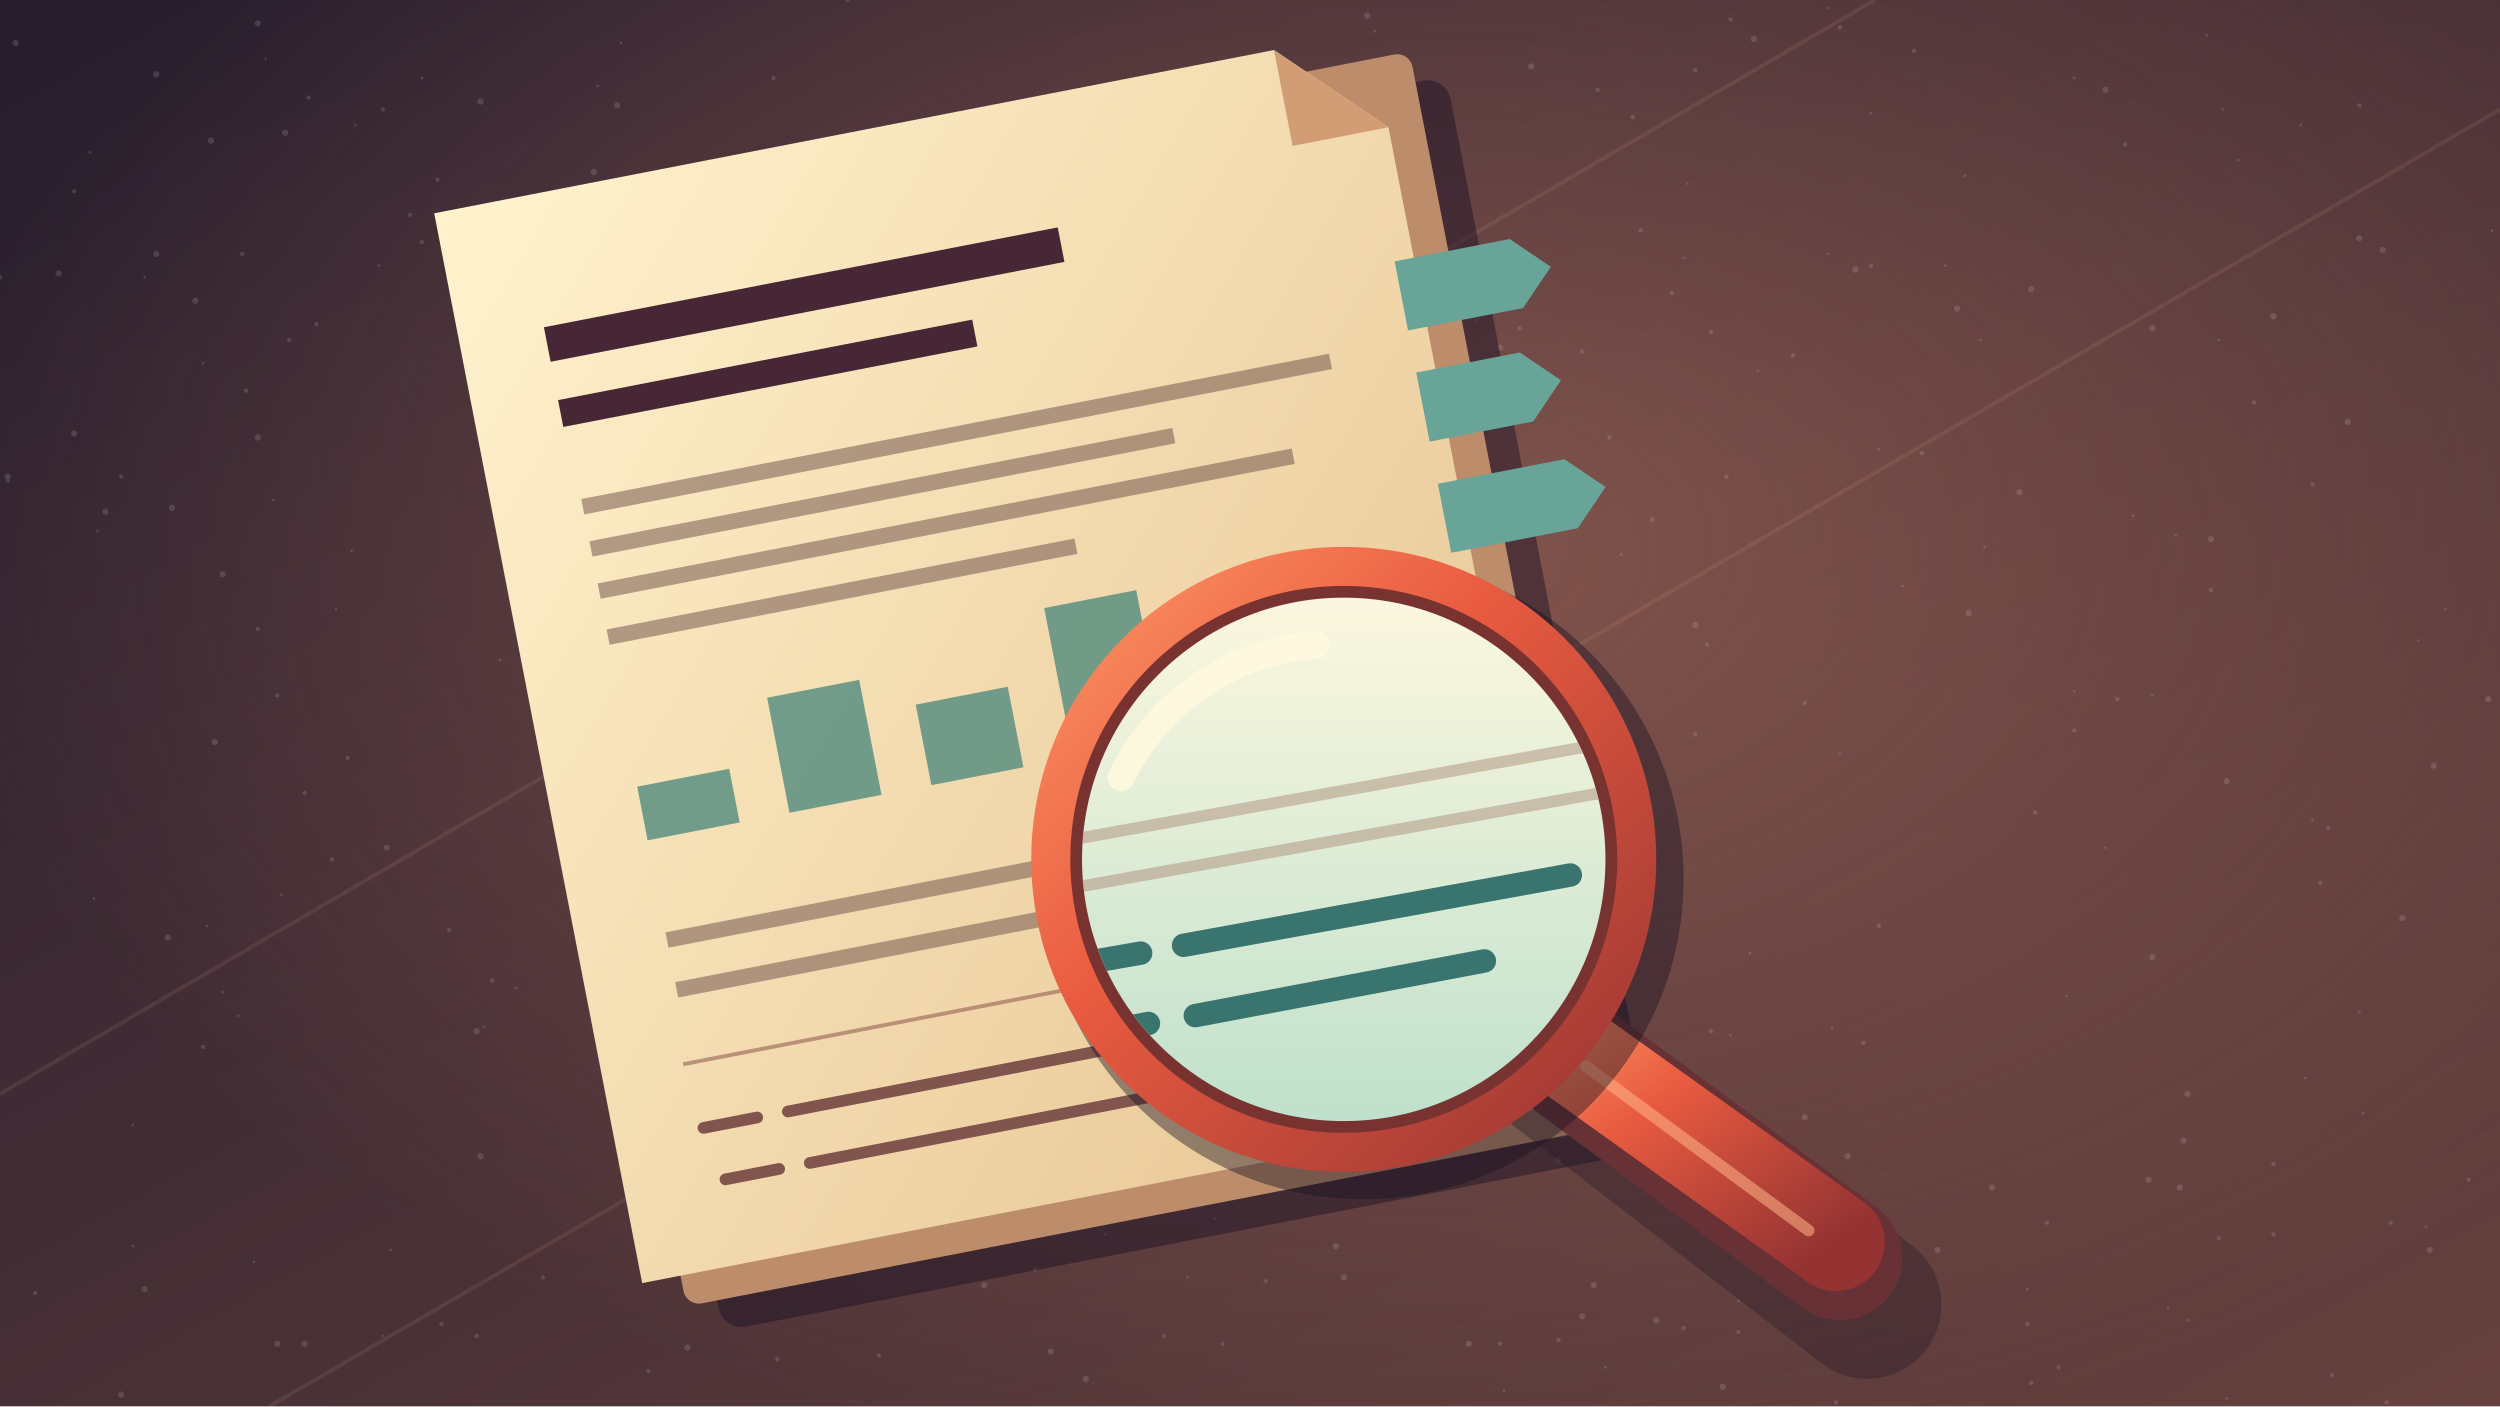
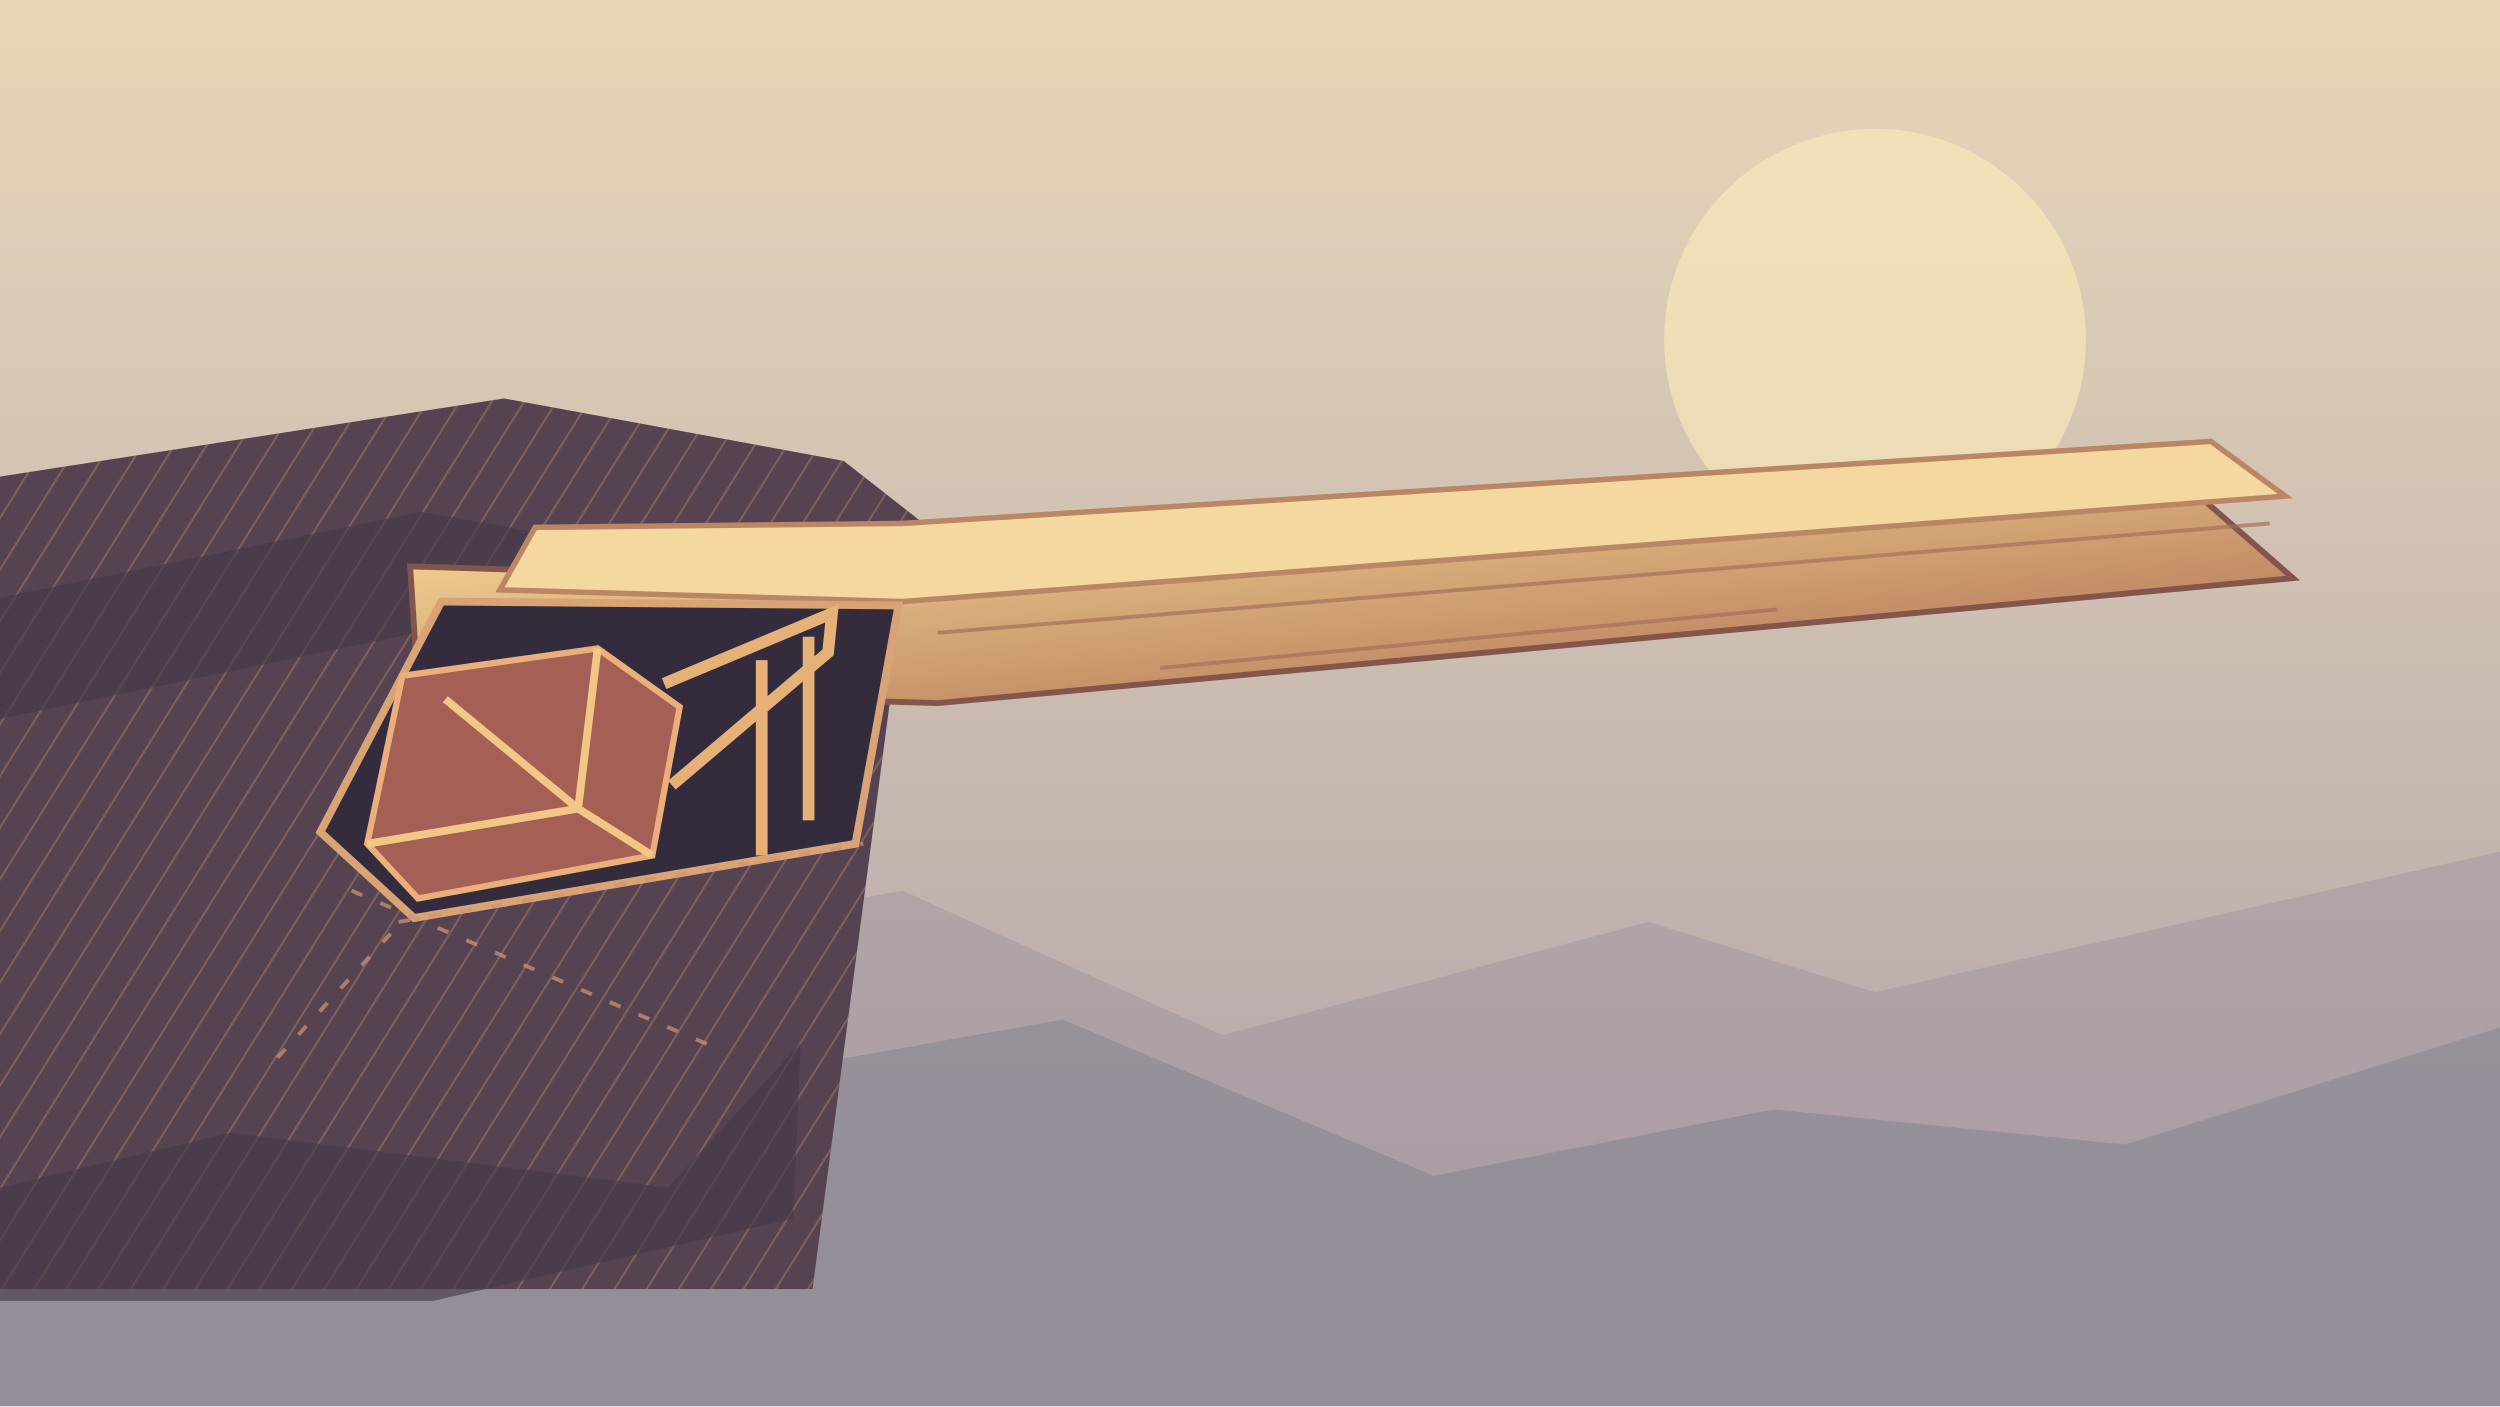
<svg xmlns="http://www.w3.org/2000/svg" width="100%" height="100%" viewBox="0 0 640 360" preserveAspectRatio="xMidYMid slice">
  <defs>
-     <linearGradient id="field" x2="1" y2="1">
-       <stop stop-color="#261d2d" />
-       <stop offset="1" stop-color="#66413e" />
+     <linearGradient id="air" x2="0" y2="1">
+       <stop stop-color="#e6d7b8" />
+       <stop offset="1" stop-color="#ae9faa" />
    </linearGradient>
-     <radialGradient id="light">
-       <stop stop-color="#c57d65" stop-opacity=".48" />
-       <stop offset="1" stop-color="#c57d65" stop-opacity="0" />
-     </radialGradient>
-     <linearGradient id="paper" x2="1" y2="1">
-       <stop stop-color="#fff3ce" />
-       <stop offset="1" stop-color="#e6c290" />
+     <linearGradient id="beam" x2="1" y2="1">
+       <stop stop-color="#fbdf9b" />
+       <stop offset="1" stop-color="#aa684e" />
    </linearGradient>
-     <linearGradient id="ring" x2="1" y2="1">
-       <stop stop-color="#ff9a67" />
-       <stop offset=".4" stop-color="#e95b40" />
-       <stop offset="1" stop-color="#943332" />
-     </linearGradient>
-     <linearGradient id="glass" x2="0" y2="1">
-       <stop stop-color="#fff8e0" />
-       <stop offset="1" stop-color="#bbdfcb" />
-     </linearGradient>
-     <clipPath id="lens">
-       <circle cx="344" cy="220" r="67" />
-     </clipPath>
+     <pattern id="hatch" width="7" height="7" patternTransform="rotate(32)" patternUnits="userSpaceOnUse">
+       <path d="M0 0v7" stroke="#cf996f" stroke-width="1.1" opacity=".32" />
+     </pattern>
  </defs>
-   <path d="M0 0h640v360H0z" fill="url(#field)" />
-   <ellipse cx="365" cy="140" rx="390" ry="240" fill="url(#light)" />
-   <g fill="#fff" opacity=".13">
-     <circle cx="128" cy="169" r="0.35" />
-     <circle cx="334" cy="131" r="0.35" />
-     <circle cx="195" cy="294" r="0.35" />
-     <circle cx="539" cy="23" r="0.8" />
-     <circle cx="463" cy="322" r="0.8" />
-     <circle cx="261" cy="133" r="0.55" />
-     <circle cx="365" cy="203" r="0.8" />
-     <circle cx="54" cy="36" r="0.8" />
-     <circle cx="405" cy="337" r="0.8" />
-     <circle cx="81" cy="83" r="0.55" />
-     <circle cx="123" cy="26" r="0.8" />
-     <circle cx="208" cy="262" r="0.55" />
-     <circle cx="428" cy="75" r="0.55" />
-     <circle cx="619" cy="164" r="0.35" />
-     <circle cx="240" cy="258" r="0.55" />
-     <circle cx="384" cy="89" r="0.8" />
-     <circle cx="222" cy="102" r="0.55" />
-     <circle cx="25" cy="136" r="0.35" />
-     <circle cx="492" cy="116" r="0.55" />
-     <circle cx="415" cy="142" r="0.35" />
-     <circle cx="448" cy="244" r="0.35" />
-     <circle cx="185" cy="57" r="0.55" />
-     <circle cx="520" cy="74" r="0.8" />
-     <circle cx="113" cy="339" r="0.55" />
-     <circle cx="253" cy="166" r="0.8" />
-     <circle cx="269" cy="264" r="0.8" />
-     <circle cx="99" cy="217" r="0.8" />
-     <circle cx="2" cy="123" r="0.55" />
-     <circle cx="148" cy="201" r="0.35" />
-     <circle cx="376" cy="344" r="0.8" />
-     <circle cx="434" cy="160" r="0.8" />
-     <circle cx="357" cy="132" r="0.8" />
-     <circle cx="519" cy="339" r="0.55" />
-     <circle cx="89" cy="194" r="0.55" />
-     <circle cx="78" cy="203" r="0.55" />
-     <circle cx="313" cy="116" r="0.35" />
-     <circle cx="37" cy="330" r="0.8" />
-     <circle cx="74" cy="87" r="0.55" />
-     <circle cx="450" cy="95" r="0.35" />
-     <circle cx="471" cy="7" r="0.55" />
-     <circle cx="71" cy="178" r="0.55" />
-     <circle cx="244" cy="158" r="0.35" />
-     <circle cx="100" cy="320" r="0.35" />
-     <circle cx="257" cy="217" r="0.35" />
-     <circle cx="424" cy="338" r="0.8" />
-     <circle cx="542" cy="179" r="0.55" />
-     <circle cx="91" cy="32" r="0.35" />
-     <circle cx="244" cy="176" r="0.35" />
-     <circle cx="496" cy="320" r="0.8" />
-     <circle cx="231" cy="242" r="0.35" />
-     <circle cx="621" cy="314" r="0.35" />
-     <circle cx="510" cy="304" r="0.8" />
-     <circle cx="566" cy="138" r="0.8" />
-     <circle cx="251" cy="165" r="0.35" />
-     <circle cx="243" cy="257" r="0.8" />
-     <circle cx="469" cy="263" r="0.35" />
-     <circle cx="432" cy="47" r="0.35" />
-     <circle cx="4" cy="11" r="0.8" />
-     <circle cx="577" cy="103" r="0.55" />
-     <circle cx="487" cy="150" r="0.35" />
-     <circle cx="98" cy="28" r="0.55" />
-     <circle cx="209" cy="122" r="0.55" />
-     <circle cx="279" cy="86" r="0.55" />
-     <circle cx="123" cy="296" r="0.8" />
-     <circle cx="623" cy="196" r="0.8" />
-     <circle cx="220" cy="148" r="0.55" />
-     <circle cx="315" cy="299" r="0.8" />
-     <circle cx="269" cy="302" r="0.55" />
-     <circle cx="531" cy="187" r="0.55" />
-     <circle cx="307" cy="92" r="0.35" />
-     <circle cx="475" cy="69" r="0.8" />
-     <circle cx="243" cy="191" r="0.55" />
-     <circle cx="622" cy="320" r="0.8" />
-     <circle cx="592" cy="124" r="0.55" />
-     <circle cx="71" cy="344" r="0.8" />
-     <circle cx="504" cy="157" r="0.8" />
-     <circle cx="112" cy="46" r="0.55" />
-     <circle cx="527" cy="350" r="0.55" />
-     <circle cx="124" cy="263" r="0.35" />
-     <circle cx="275" cy="41" r="0.35" />
-     <circle cx="351" cy="200" r="0.8" />
-     <circle cx="139" cy="327" r="0.55" />
-     <circle cx="334" cy="231" r="0.8" />
-     <circle cx="517" cy="126" r="0.8" />
-     <circle cx="259" cy="207" r="0.8" />
-     <circle cx="2" cy="122" r="0.8" />
-     <circle cx="529" cy="255" r="0.35" />
-     <circle cx="192" cy="92" r="0.35" />
-     <circle cx="24" cy="230" r="0.35" />
-     <circle cx="311" cy="312" r="0.35" />
-     <circle cx="388" cy="166" r="0.8" />
-     <circle cx="9" cy="331" r="0.55" />
-     <circle cx="225" cy="347" r="0.55" />
-     <circle cx="369" cy="107" r="0.55" />
-     <circle cx="378" cy="82" r="0.35" />
-     <circle cx="115" cy="238" r="0.55" />
-     <circle cx="569" cy="28" r="0.35" />
-     <circle cx="122" cy="264" r="0.8" />
-     <circle cx="163" cy="104" r="0.55" />
-     <circle cx="61" cy="260" r="0.35" />
-     <circle cx="604" cy="61" r="0.8" />
-     <circle cx="443" cy="5" r="0.55" />
-     <circle cx="153" cy="22" r="0.35" />
-     <circle cx="459" cy="91" r="0.55" />
-     <circle cx="234" cy="251" r="0.35" />
-     <circle cx="368" cy="277" r="0.55" />
-     <circle cx="610" cy="64" r="0.8" />
-     <circle cx="570" cy="200" r="0.8" />
-     <circle cx="462" cy="286" r="0.8" />
-     <circle cx="284" cy="55" r="0.35" />
-     <circle cx="501" cy="79" r="0.8" />
-     <circle cx="336" cy="45" r="0.35" />
-     <circle cx="176" cy="345" r="0.8" />
-     <circle cx="524" cy="313" r="0.55" />
-     <circle cx="291" cy="94" r="0.55" />
-     <circle cx="122" cy="342" r="0.55" />
-     <circle cx="519" cy="330" r="0.35" />
-     <circle cx="276" cy="289" r="0.55" />
-     <circle cx="551" cy="245" r="0.8" />
-     <circle cx="568" cy="87" r="0.35" />
-     <circle cx="86" cy="156" r="0.35" />
-     <circle cx="407" cy="189" r="0.8" />
-     <circle cx="442" cy="122" r="0.55" />
-     <circle cx="150" cy="146" r="0.8" />
-     <circle cx="399" cy="343" r="0.55" />
-     <circle cx="252" cy="329" r="0.8" />
-     <circle cx="555" cy="335" r="0.35" />
-     <circle cx="34" cy="319" r="0.35" />
-     <circle cx="380" cy="169" r="0.55" />
-     <circle cx="278" cy="353" r="0.8" />
-     <circle cx="15" cy="70" r="0.8" />
-     <circle cx="66" cy="161" r="0.55" />
-     <circle cx="301" cy="186" r="0.35" />
-     <circle cx="267" cy="209" r="0.8" />
-     <circle cx="589" cy="32" r="0.35" />
-     <circle cx="204" cy="55" r="0.8" />
-     <circle cx="108" cy="20" r="0.35" />
-     <circle cx="352" cy="8" r="0.35" />
-     <circle cx="283" cy="316" r="0.35" />
-     <circle cx="431" cy="66" r="0.35" />
-     <circle cx="34" cy="288" r="0.35" />
-     <circle cx="462" cy="180" r="0.55" />
-     <circle cx="437" cy="165" r="0.55" />
-     <circle cx="40" cy="19" r="0.8" />
-     <circle cx="198" cy="20" r="0.55" />
-     <circle cx="385" cy="356" r="0.35" />
-     <circle cx="262" cy="42" r="0.35" />
-     <circle cx="604" cy="259" r="0.35" />
-     <circle cx="423" cy="133" r="0.55" />
-     <circle cx="638" cy="59" r="0.35" />
-     <circle cx="573" cy="41" r="0.35" />
-     <circle cx="308" cy="299" r="0.55" />
-     <circle cx="418" cy="30" r="0.55" />
-     <circle cx="471" cy="193" r="0.35" />
-     <circle cx="85" cy="220" r="0.55" />
-     <circle cx="338" cy="255" r="0.35" />
-     <circle cx="443" cy="265" r="0.35" />
-     <circle cx="388" cy="191" r="0.55" />
-     <circle cx="248" cy="103" r="0.35" />
-     <circle cx="601" cy="108" r="0.8" />
-     <circle cx="265" cy="325" r="0.55" />
-     <circle cx="400" cy="291" r="0.35" />
-     <circle cx="31" cy="122" r="0.55" />
-     <circle cx="340" cy="159" r="0.35" />
-     <circle cx="73" cy="34" r="0.8" />
-     <circle cx="304" cy="327" r="0.35" />
-     <circle cx="269" cy="346" r="0.8" />
-     <circle cx="98" cy="342" r="0.35" />
-     <circle cx="365" cy="271" r="0.55" />
-     <circle cx="335" cy="301" r="0.8" />
-     <circle cx="326" cy="53" r="0.8" />
-     <circle cx="23" cy="39" r="0.35" />
-     <circle cx="97" cy="68" r="0.35" />
-     <circle cx="637" cy="179" r="0.8" />
-     <circle cx="539" cy="217" r="0.35" />
-     <circle cx="65" cy="323" r="0.35" />
-     <circle cx="594" cy="226" r="0.55" />
-     <circle cx="445" cy="341" r="0.55" />
-     <circle cx="546" cy="132" r="0.35" />
-     <circle cx="44" cy="130" r="0.8" />
-     <circle cx="219" cy="67" r="0.55" />
-     <circle cx="70" cy="128" r="0.35" />
-     <circle cx="235" cy="101" r="0.55" />
-     <circle cx="479" cy="29" r="0.35" />
-     <circle cx="468" cy="65" r="0.35" />
-     <circle cx="565" cy="9" r="0.35" />
-     <circle cx="235" cy="295" r="0.8" />
-     <circle cx="159" cy="11" r="0.35" />
-     <circle cx="328" cy="255" r="0.35" />
-     <circle cx="399" cy="297" r="0.8" />
-     <circle cx="445" cy="333" r="0.35" />
-     <circle cx="473" cy="296" r="0.8" />
-     <circle cx="278" cy="252" r="0.55" />
-     <circle cx="615" cy="235" r="0.8" />
-     <circle cx="279" cy="306" r="0.8" />
-     <circle cx="438" cy="85" r="0.55" />
-     <circle cx="438" cy="264" r="0.55" />
-     <circle cx="550" cy="302" r="0.8" />
-     <circle cx="66" cy="112" r="0.8" />
-     <circle cx="498" cy="68" r="0.35" />
-     <circle cx="412" cy="112" r="0.55" />
-     <circle cx="152" cy="44" r="0.8" />
-     <circle cx="389" cy="193" r="0.8" />
-     <circle cx="350" cy="4" r="0.8" />
-     <circle cx="596" cy="212" r="0.55" />
-     <circle cx="551" cy="84" r="0.8" />
-     <circle cx="135" cy="150" r="0.8" />
-     <circle cx="62" cy="65" r="0.55" />
-     <circle cx="329" cy="301" r="0.35" />
-     <circle cx="251" cy="146" r="0.8" />
-     <circle cx="146" cy="52" r="0.55" />
-     <circle cx="468" cy="2" r="0.35" />
-     <circle cx="325" cy="116" r="0.35" />
-     <circle cx="66" cy="6" r="0.8" />
-     <circle cx="612" cy="313" r="0.55" />
-     <circle cx="199" cy="348" r="0.55" />
-     <circle cx="287" cy="162" r="0.8" />
-     <circle cx="560" cy="338" r="0.35" />
-     <circle cx="408" cy="329" r="0.8" />
-     <circle cx="52" cy="93" r="0.35" />
-     <circle cx="570" cy="358" r="0.35" />
-     <circle cx="406" cy="248" r="0.8" />
-     <circle cx="311" cy="98" r="0.55" />
-     <circle cx="409" cy="23" r="0.55" />
-     <circle cx="521" cy="208" r="0.55" />
-     <circle cx="508" cy="140" r="0.35" />
-     <circle cx="57" cy="254" r="0.35" />
-     <circle cx="434" cy="18" r="0.55" />
-     <circle cx="557" cy="137" r="0.35" />
-     <circle cx="43" cy="240" r="0.8" />
-     <circle cx="53" cy="237" r="0.35" />
-     <circle cx="217" cy="0" r="0.55" />
-     <circle cx="384" cy="344" r="0.55" />
-     <circle cx="481" cy="115" r="0.35" />
-     <circle cx="283" cy="248" r="0.8" />
-     <circle cx="303" cy="247" r="0.55" />
-     <circle cx="324" cy="328" r="0.55" />
-     <circle cx="416" cy="231" r="0.55" />
-     <circle cx="415" cy="234" r="0.55" />
-     <circle cx="345" cy="47" r="0.35" />
-     <circle cx="470" cy="359" r="0.55" />
-     <circle cx="298" cy="342" r="0.55" />
-     <circle cx="632" cy="302" r="0.55" />
-     <circle cx="389" cy="84" r="0.55" />
-     <circle cx="503" cy="45" r="0.35" />
-     <circle cx="40" cy="65" r="0.8" />
-     <circle cx="327" cy="234" r="0.8" />
-     <circle cx="490" cy="13" r="0.55" />
-     <circle cx="19" cy="49" r="0.55" />
-     <circle cx="197" cy="150" r="0.55" />
-     <circle cx="248" cy="41" r="0.35" />
-     <circle cx="544" cy="37" r="0.55" />
-     <circle cx="31" cy="357" r="0.8" />
-     <circle cx="604" cy="27" r="0.55" />
-     <circle cx="79" cy="25" r="0.55" />
-     <circle cx="590" cy="276" r="0.35" />
-     <circle cx="259" cy="226" r="0.35" />
-     <circle cx="481" cy="237" r="0.55" />
-     <circle cx="213" cy="231" r="0.35" />
-     <circle cx="322" cy="195" r="0.55" />
-     <circle cx="338" cy="81" r="0.55" />
-     <circle cx="219" cy="50" r="0.8" />
-     <circle cx="287" cy="105" r="0.55" />
-     <circle cx="211" cy="184" r="0.35" />
-     <circle cx="592" cy="210" r="0.35" />
-     <circle cx="149" cy="152" r="0.35" />
-     <circle cx="166" cy="351" r="0.55" />
-     <circle cx="441" cy="355" r="0.8" />
-     <circle cx="479" cy="68" r="0.55" />
-     <circle cx="324" cy="171" r="0.8" />
-     <circle cx="405" cy="90" r="0.55" />
-     <circle cx="292" cy="102" r="0.55" />
-     <circle cx="52" cy="268" r="0.55" />
-     <circle cx="305" cy="280" r="0.55" />
-     <circle cx="520" cy="354" r="0.55" />
-     <circle cx="477" cy="267" r="0.55" />
-     <circle cx="142" cy="162" r="0.8" />
-     <circle cx="568" cy="317" r="0.55" />
-     <circle cx="560" cy="280" r="0.8" />
-     <circle cx="72" cy="229" r="0.35" />
-     <circle cx="68" cy="15" r="0.35" />
-     <circle cx="108" cy="62" r="0.55" />
-     <circle cx="27" cy="131" r="0.8" />
-     <circle cx="434" cy="188" r="0.55" />
-     <circle cx="223" cy="318" r="0.8" />
-     <circle cx="582" cy="298" r="0.55" />
-     <circle cx="551" cy="178" r="0.35" />
-     <circle cx="132" cy="253" r="0.35" />
-     <circle cx="231" cy="255" r="0.55" />
-     <circle cx="597" cy="352" r="0.55" />
-     <circle cx="411" cy="350" r="0.35" />
-     <circle cx="289" cy="91" r="0.8" />
-     <circle cx="368" cy="123" r="0.55" />
-     <circle cx="247" cy="275" r="0.35" />
-     <circle cx="531" cy="177" r="0.35" />
-     <circle cx="158" cy="27" r="0.8" />
-     <circle cx="250" cy="291" r="0.35" />
-     <circle cx="78" cy="344" r="0.8" />
-     <circle cx="382" cy="124" r="0.35" />
-     <circle cx="449" cy="10" r="0.8" />
-     <circle cx="392" cy="17" r="0.8" />
-     <circle cx="382" cy="133" r="0.35" />
-     <circle cx="360" cy="288" r="0.55" />
-     <circle cx="188" cy="174" r="0.35" />
-     <circle cx="286" cy="304" r="0.8" />
-     <circle cx="626" cy="156" r="0.35" />
-     <circle cx="566" cy="151" r="0.55" />
-     <circle cx="420" cy="59" r="0.55" />
-     <circle cx="582" cy="81" r="0.8" />
-     <circle cx="611" cy="359" r="0.55" />
-     <circle cx="147" cy="96" r="0.8" />
-     <circle cx="431" cy="280" r="0.8" />
-     <circle cx="57" cy="147" r="0.8" />
-     <circle cx="558" cy="304" r="0.8" />
-     <circle cx="431" cy="340" r="0.55" />
-     <circle cx="63" cy="100" r="0.55" />
-     <circle cx="395" cy="254" r="0.55" />
-     <circle cx="418" cy="204" r="0.35" />
-     <circle cx="313" cy="344" r="0.55" />
-     <circle cx="507" cy="87" r="0.35" />
-     <circle cx="344" cy="327" r="0.8" />
-     <circle cx="126" cy="251" r="0.55" />
-     <circle cx="559" cy="292" r="0.8" />
-     <circle cx="196" cy="119" r="0.35" />
-     <circle cx="50" cy="77" r="0.8" />
-     <circle cx="105" cy="55" r="0.55" />
-     <circle cx="582" cy="316" r="0.55" />
-     <circle cx="19" cy="111" r="0.8" />
-     <circle cx="37" cy="71" r="0.35" />
-     <circle cx="285" cy="228" r="0.35" />
-     <circle cx="605" cy="285" r="0.35" />
-     <circle cx="238" cy="226" r="0.35" />
-     <circle cx="214" cy="50" r="0.35" />
-     <circle cx="406" cy="173" r="0.8" />
-     <circle cx="0" cy="71" r="0.55" />
-     <circle cx="400" cy="172" r="0.8" />
-     <circle cx="531" cy="20" r="0.35" />
-     <circle cx="55" cy="190" r="0.8" />
-     <circle cx="90" cy="141" r="0.35" />
-     <circle cx="342" cy="319" r="0.8" />
-   </g>
-   <path d="M0 280L480 0M69 360L640 28" stroke="#f4b391" opacity=".10" />
-   <g transform="rotate(-11 257 176)">
-     <rect x="155" y="44" width="243" height="280" rx="6" fill="#170f22" opacity=".46" />
-     <rect x="147" y="36" width="243" height="280" rx="4" fill="#bd8c6b" />
-     <path d="M137 29h219l25 25v254H137z" fill="url(#paper)" />
-     <path d="M356 29v25h25" fill="#d29d74" />
-     <path d="M159 63h134v9H159zm0 19h108v7H159z" fill="#472735" />
-     <path d="M160 110h195m-195 11h152m-152 11h181m-181 12h122m-122 79h168m-168 13h154" fill="none" stroke="#72534d" stroke-width="4" opacity=".53" />
-     <path d="M160 197v-14h24v14zm37 0v-30h24v30zm37 0v-21h24v21zm37 0v-39h24v39zm37 0v-30h24v30z" fill="#48867c" opacity=".76" />
-     <path d="M158 255h198" stroke="#9b6659" opacity=".63" />
-     <path d="M160 272h14m8 0h126m-145 14h14m8 0h134" stroke="#81554d" stroke-width="3" stroke-linecap="round" />
-     <path d="M376 88h30l9 9-9 9h-30zm0 29h27l9 9-9 9h-27zm0 29h33l9 9-9 9h-33z" fill="#68a598" />
-   </g>
-   <path d="M395 270l83 64" stroke="#211825" stroke-width="38" opacity=".35" stroke-linecap="round" />
-   <path d="M391 263l80 59" stroke="#683135" stroke-width="32" stroke-linecap="round" />
-   <path d="M389 260l81 58" stroke="url(#ring)" stroke-width="25" stroke-linecap="round" />
-   <path d="M406 273l57 42" stroke="#feb487" stroke-width="3" stroke-linecap="round" opacity=".55" />
-   <circle cx="349" cy="225" r="82" fill="#191222" opacity=".43" />
-   <circle cx="344" cy="220" r="80" fill="url(#ring)" />
-   <circle cx="344" cy="220" r="70" fill="#783331" />
-   <g clip-path="url(#lens)">
-     <path d="M267 146h153v151H267z" fill="url(#glass)" />
-     <path d="M252 219l177-32m-175 44l178-32" stroke="#a37c69" stroke-width="3" opacity=".42" />
-     <path d="M269 248l23-4m11-2l99-18m-129 42l21-4m12-2l74-14" stroke="#39746f" stroke-width="6" stroke-linecap="round" />
-     <path d="M287 199a61 61 0 0 1 50-34" stroke="#fff9de" stroke-width="7" fill="none" stroke-linecap="round" opacity=".85" />
-   </g>
+   <rect width="640" height="360" fill="url(#air)" />
+   <circle cx="480" cy="87" r="54" fill="#f9eab9" opacity=".65" />
+   <path d="M0 263l93-30 46 12 92-17 82 37 109-29 58 18 160-36v142H0z" fill="#9e939d" opacity=".47" />
+   <path d="M0 286l118-18 47 12 107-19 95 40 87-17 90 9 96-30v97H0z" fill="#7e808c" opacity=".48" />
+   <path d="M0 122l129-20 87 16 37 29-23 16-22 167H0z" fill="#554352" />
+   <path d="M0 122l129-20 87 16 37 29-23 16-22 167H0z" fill="url(#hatch)" />
+   <path d="M0 153l108-22 89 16 33 13-20 6-74-10-136 28zm0 151l59-14 112 14 34-37-2 45-92 21H0z" fill="#443845" opacity=".63" />
+   <path d="M105 145l128 4 330-22 24 21-347 32-133-4z" fill="url(#beam)" stroke="#84554b" stroke-width="1.5" />
+   <path d="M137 135l94-1 335-21 19 14-354 27-103-3z" fill="#f4d89f" stroke="#bb8663" stroke-width="1.4" />
+   <path d="M113 154l117 1-11 61-113 19-24-22z" fill="#342c3c" stroke="#d9a475" stroke-width="2" />
+   <path d="M103 173l50-7 21 15-7 38-60 11-13-14z" fill="#a46054" stroke="#ebaf7b" stroke-width="1.6" />
+   <path d="M153 166l-5 41-54 9m54-9l19 12m-53-40l34 28" stroke="#f4c685" stroke-width="2" fill="none" />
+   <path d="M170 175l43-18-1 10-40 34m23-32v50m12-56v47" stroke="#e6b176" stroke-width="3" fill="none" />
+   <path d="M102 236l119-20m-131 12l95 41m-85-30l-31 34" stroke="#ce9476" stroke-width="1" stroke-dasharray="3 5" opacity=".72" />
+   <path d="M240 162l341-28m-284 37l158-15" stroke="#a46d58" opacity=".67" />
</svg>
